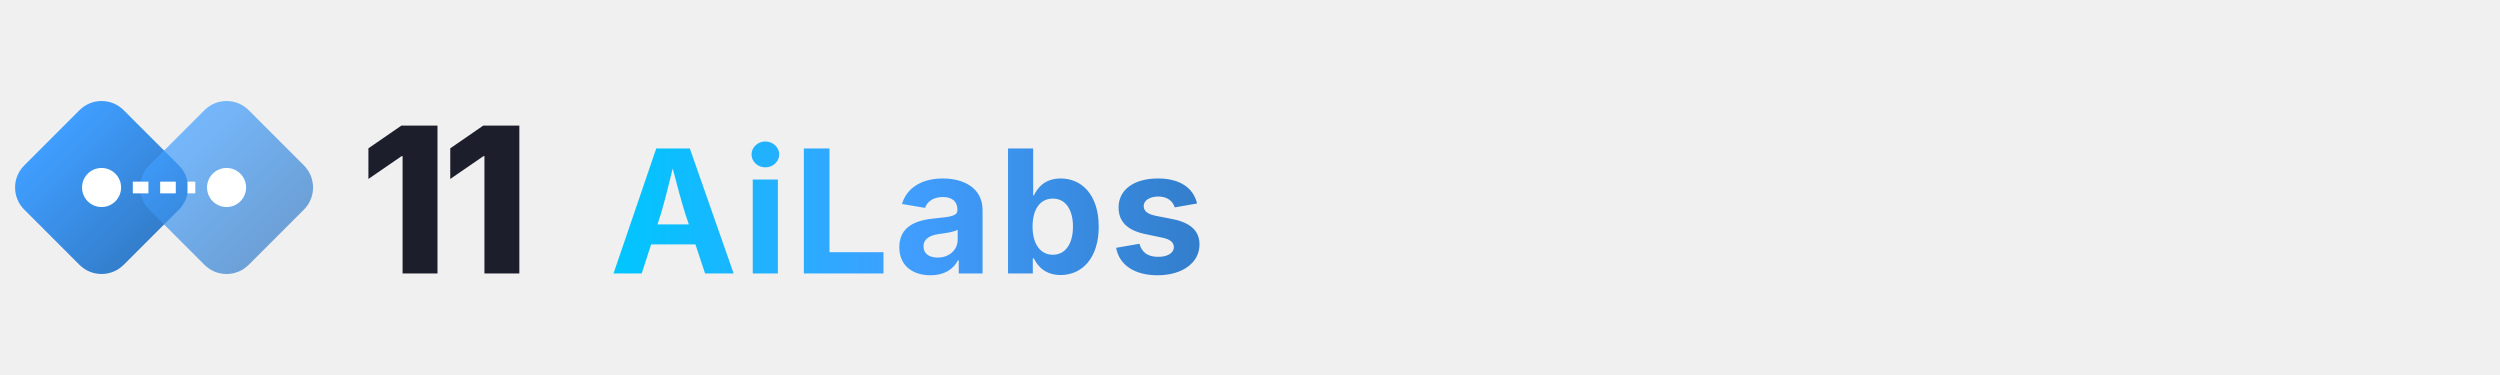
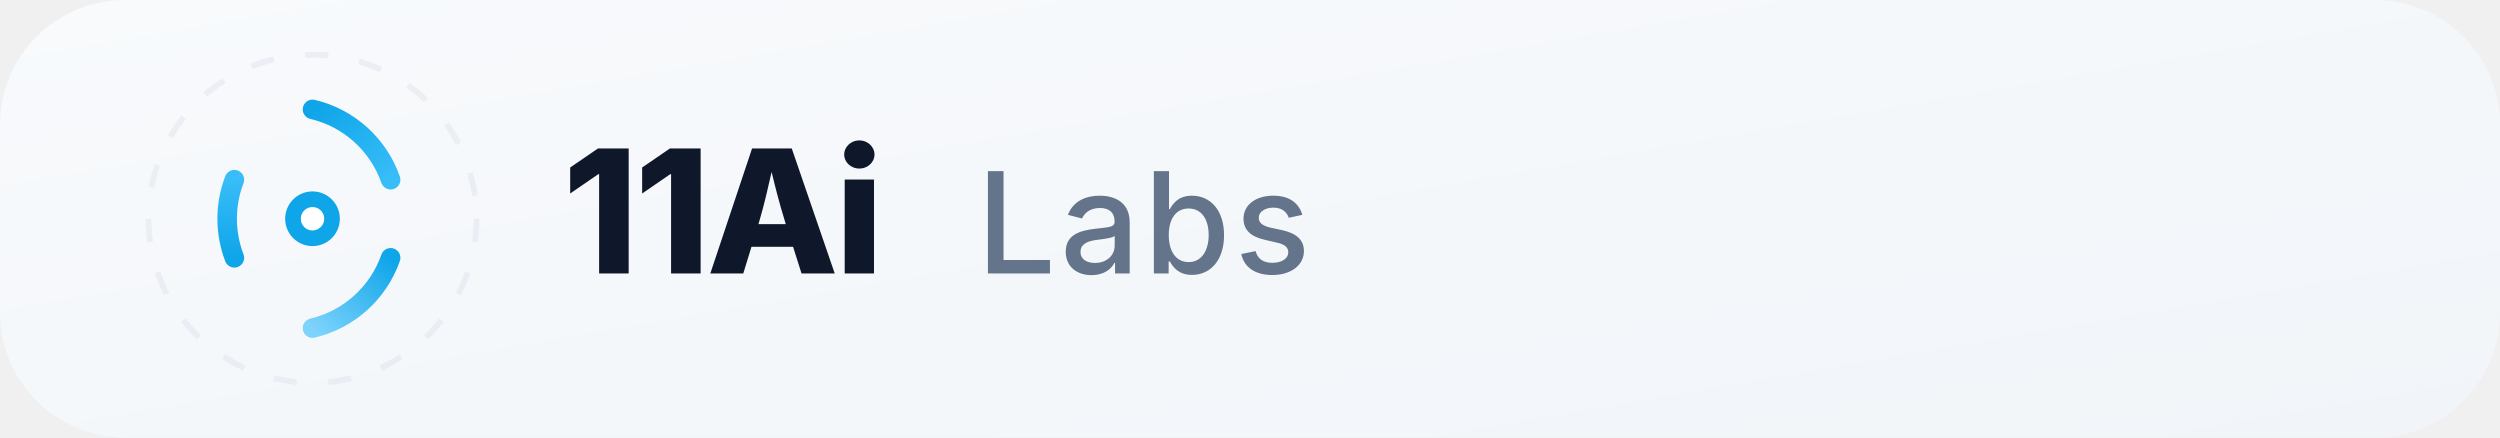
- <svg xmlns="http://www.w3.org/2000/svg" viewBox="0 0 320 48" fill="none">
+ <svg xmlns="http://www.w3.org/2000/svg" viewBox="0 0 320 56" fill="none">
  <defs>
-     <linearGradient id="g" x1="0" y1="0" x2="1" y2="0">
-       <stop offset="0%" stop-color="#409eff" />
-       <stop offset="100%" stop-color="#337ecc" />
+     <linearGradient id="bg" x1="0" y1="0" x2="1" y2="1">
+       <stop offset="0%" stop-color="#f8fafc" />
+       <stop offset="100%" stop-color="#f1f5f9" />
    </linearGradient>
-     <linearGradient id="text-grad" x1="0" y1="0" x2="1" y2="0">
-       <stop offset="0%" stop-color="#00c6ff" />
-       <stop offset="50%" stop-color="#409eff" />
-       <stop offset="100%" stop-color="#337ecc" />
+     <linearGradient id="a1" x1="0" y1="0" x2="1" y2="1">
+       <stop offset="0%" stop-color="#0EA5E9" />
+       <stop offset="100%" stop-color="#38bdf8" />
+     </linearGradient>
+     <linearGradient id="a2" x1="1" y1="0" x2="0" y2="1">
+       <stop offset="0%" stop-color="#0EA5E9" />
+       <stop offset="100%" stop-color="#7dd3fc" />
+     </linearGradient>
+     <linearGradient id="a3" x1="0.5" y1="0" x2="0.5" y2="1">
+       <stop offset="0%" stop-color="#38bdf8" />
+       <stop offset="100%" stop-color="#0EA5E9" />
    </linearGradient>
  </defs>
-   <rect x="4" y="15" width="18" height="18" rx="4" transform="rotate(45 13 24)" fill="url(#g)" />
-   <rect x="20" y="15" width="18" height="18" rx="4" transform="rotate(45 29 24)" fill="url(#g)" opacity="0.7" />
-   <circle cx="13" cy="24" r="2.5" fill="#fff" />
-   <circle cx="29" cy="24" r="2.5" fill="#fff" />
-   <line x1="17" y1="24" x2="25" y2="24" stroke="#fff" stroke-width="1.5" stroke-dasharray="2 1.5" />
-   <text x="46" y="35" font-family="system-ui,-apple-system,sans-serif" font-size="26" font-weight="800" fill="#1d1e2c" letter-spacing="-1">11</text>
-   <text x="78" y="35" font-family="system-ui,-apple-system,sans-serif" font-size="22" font-weight="700" fill="url(#text-grad)" letter-spacing="0.5">AiLabs</text>
+   <rect width="320" height="56" rx="16" fill="url(#bg)" />
+   <g transform="translate(16,4)">
+     <circle cx="24" cy="24" r="21" stroke="#e2e8f0" stroke-width="0.75" stroke-dasharray="3 4" opacity="0.6" />
+     <circle cx="24" cy="24" r="3.5" fill="#0EA5E9" />
+     <circle cx="24" cy="24" r="1.5" fill="#fff" />
+     <path d="M24 10 A14 14 0 0 1 34 19" stroke="url(#a1)" stroke-width="2.5" stroke-linecap="round" fill="none" />
+     <path d="M34 29 A14 14 0 0 1 24 38" stroke="url(#a2)" stroke-width="2.5" stroke-linecap="round" fill="none" />
+     <path d="M14 29 A14 14 0 0 1 14 19" stroke="url(#a3)" stroke-width="2.5" stroke-linecap="round" fill="none" />
+   </g>
+   <text x="72" y="35" font-family="system-ui,-apple-system,sans-serif" font-size="22" font-weight="800" fill="#0f172a" letter-spacing="-0.5">11Ai</text>
+   <text x="125" y="35" font-family="system-ui,-apple-system,sans-serif" font-size="18" font-weight="500" fill="#64748b" letter-spacing="0.5">Labs</text>
</svg>
